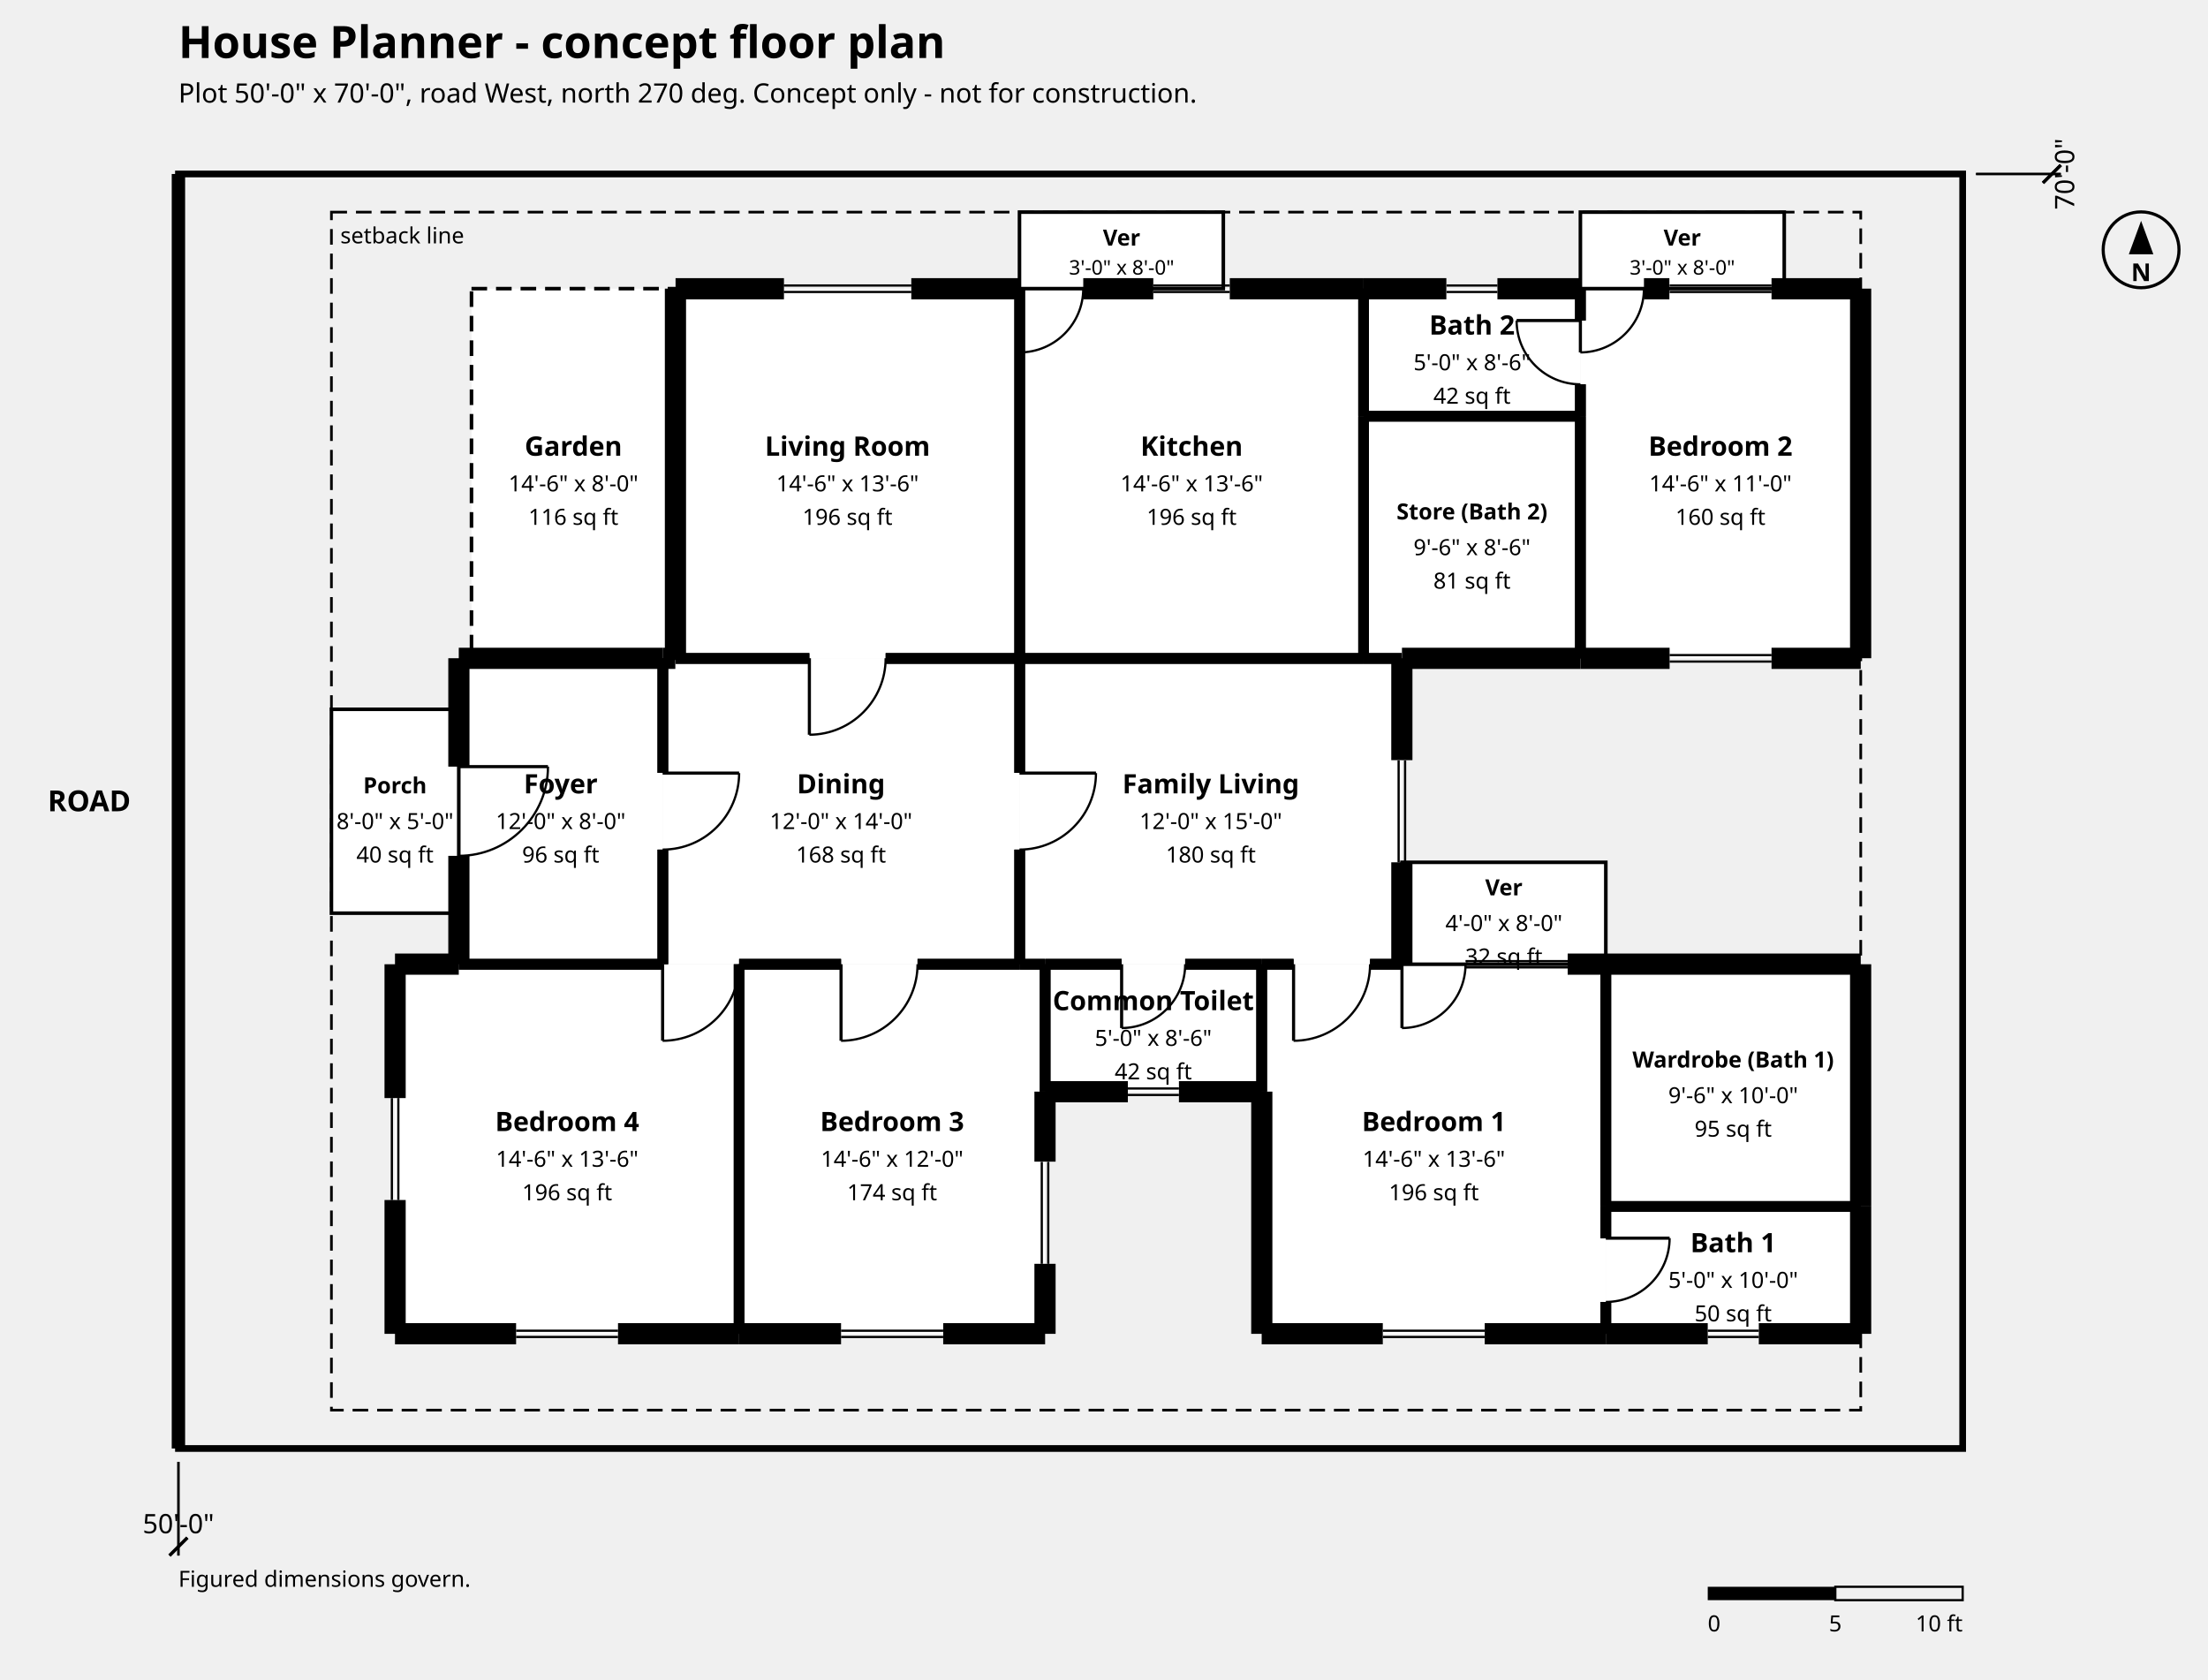
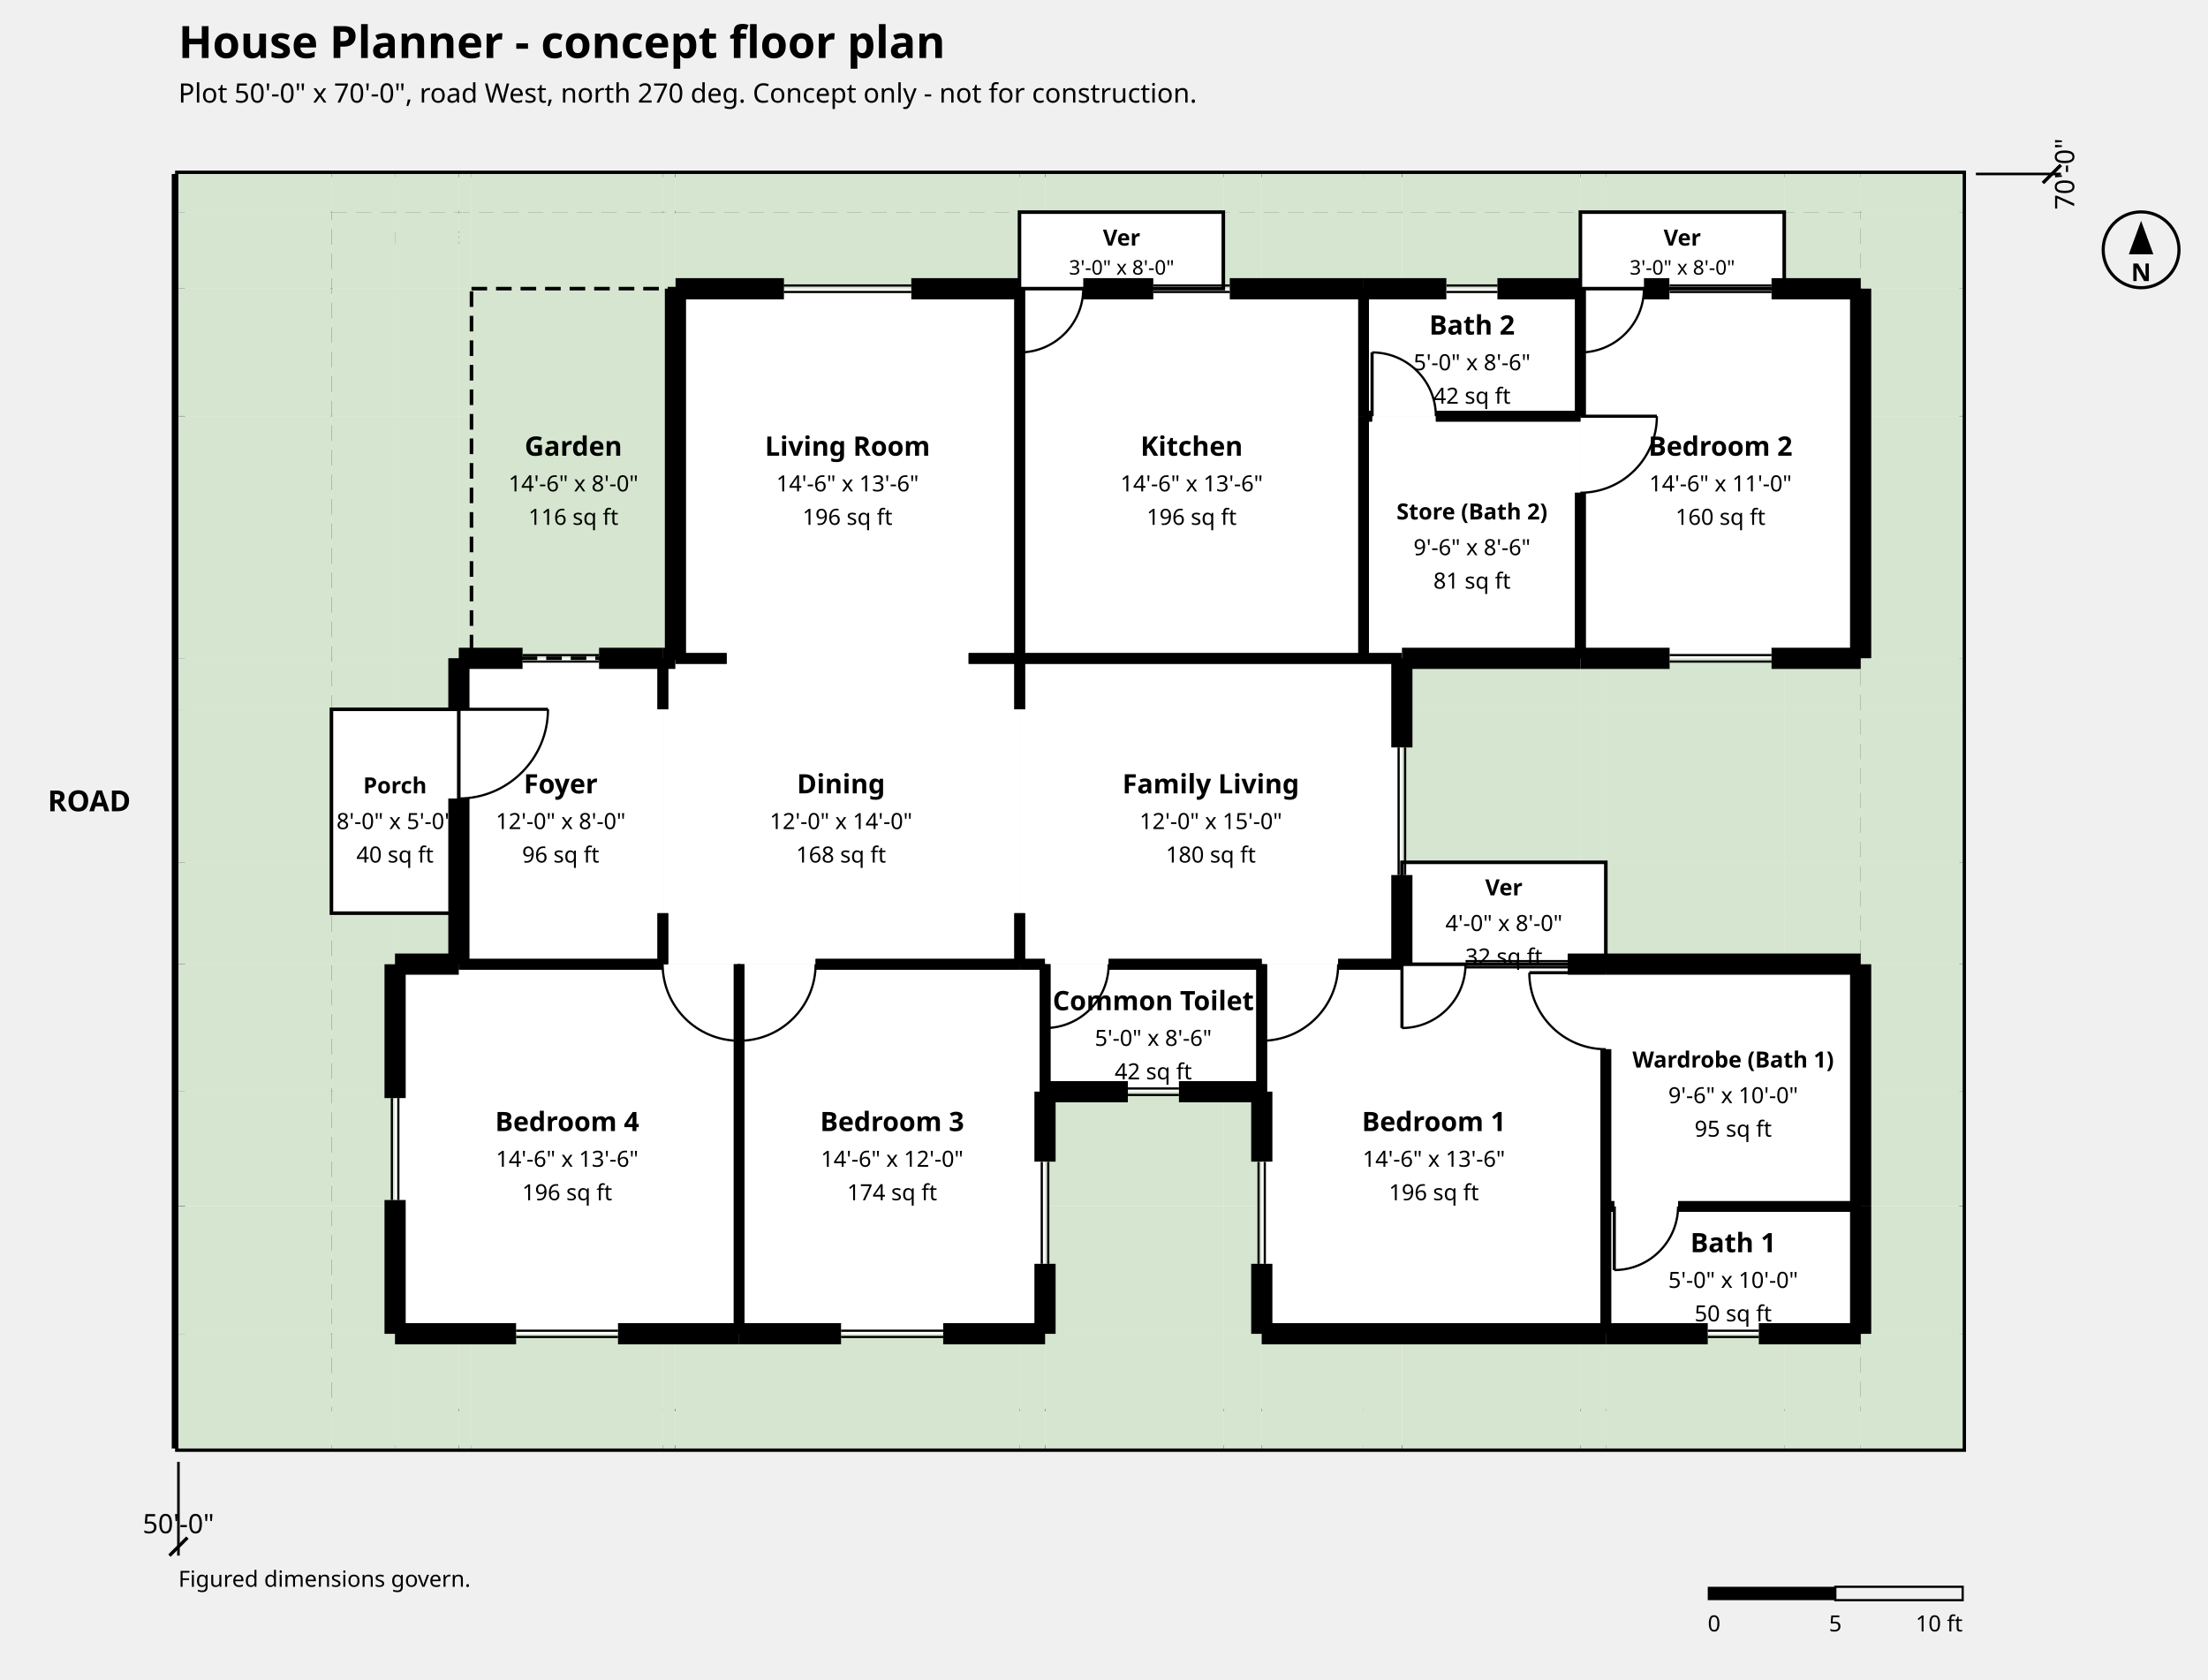
<svg xmlns="http://www.w3.org/2000/svg" viewBox="0 0 990 753" style="width:100%;height:auto;max-width:960px;background:#fff" font-family="sans-serif">
  <text x="80" y="26" font-size="20" font-weight="bold">House Planner - concept floor plan</text>
  <text x="80" y="46" font-size="12">Plot 50'-0" x 70'-0", road West, north 270 deg. Concept only - not for construction.</text>
  <rect x="80.0" y="78.0" width="800.0" height="571.4" fill="none" stroke="#000" stroke-width="3" />
  <rect x="148.6" y="95.1" width="685.7" height="537.1" fill="none" stroke="#000" stroke-width="1.2" stroke-dasharray="7 4" />
  <text x="152.6" y="109.1" font-size="10">setback line</text>
  <line x1="80.0" y1="78.0" x2="80.0" y2="649.4" stroke="#000" stroke-width="6" />
  <text x="40.0" y="363.7" font-size="13" font-weight="bold" text-anchor="middle">ROAD</text>
+   <rect x="80.0" y="78.0" width="68.6" height="17.1" fill="#d5e5cf" stroke="none" />
+   <rect x="148.6" y="78.0" width="28.6" height="17.1" fill="#d5e5cf" stroke="none" />
+   <rect x="177.1" y="78.0" width="28.6" height="17.1" fill="#d5e5cf" stroke="none" />
+   <rect x="205.7" y="78.0" width="5.7" height="17.1" fill="#d5e5cf" stroke="none" />
+   <rect x="211.4" y="78.0" width="85.7" height="17.1" fill="#d5e5cf" stroke="none" />
+   <rect x="297.1" y="78.0" width="5.7" height="17.1" fill="#d5e5cf" stroke="none" />
+   <rect x="302.9" y="78.0" width="28.6" height="17.1" fill="#d5e5cf" stroke="none" />
+   <rect x="331.4" y="78.0" width="125.7" height="17.1" fill="#d5e5cf" stroke="none" />
+   <rect x="457.1" y="78.0" width="11.4" height="17.1" fill="#d5e5cf" stroke="none" />
+   <rect x="468.6" y="78.0" width="80.0" height="17.1" fill="#d5e5cf" stroke="none" />
+   <rect x="548.6" y="78.0" width="17.1" height="17.1" fill="#d5e5cf" stroke="none" />
+   <rect x="565.7" y="78.0" width="45.7" height="17.1" fill="#d5e5cf" stroke="none" />
+   <rect x="611.4" y="78.0" width="17.1" height="17.1" fill="#d5e5cf" stroke="none" />
+   <rect x="628.6" y="78.0" width="80.0" height="17.1" fill="#d5e5cf" stroke="none" />
+   <rect x="708.6" y="78.0" width="11.4" height="17.1" fill="#d5e5cf" stroke="none" />
+   <rect x="720.0" y="78.0" width="80.0" height="17.1" fill="#d5e5cf" stroke="none" />
+   <rect x="800.0" y="78.0" width="34.3" height="17.1" fill="#d5e5cf" stroke="none" />
+   <rect x="834.3" y="78.0" width="45.7" height="17.1" fill="#d5e5cf" stroke="none" />
+   <rect x="80.0" y="95.1" width="68.6" height="34.3" fill="#d5e5cf" stroke="none" />
+   <rect x="148.6" y="95.1" width="28.6" height="34.3" fill="#d5e5cf" stroke="none" />
+   <rect x="177.1" y="95.1" width="28.6" height="34.3" fill="#d5e5cf" stroke="none" />
+   <rect x="205.7" y="95.1" width="5.7" height="34.3" fill="#d5e5cf" stroke="none" />
+   <rect x="211.4" y="95.1" width="85.7" height="34.3" fill="#d5e5cf" stroke="none" />
+   <rect x="297.1" y="95.1" width="5.7" height="34.3" fill="#d5e5cf" stroke="none" />
+   <rect x="302.9" y="95.1" width="28.6" height="34.3" fill="#d5e5cf" stroke="none" />
+   <rect x="331.4" y="95.1" width="125.7" height="34.3" fill="#d5e5cf" stroke="none" />
+   <rect x="548.6" y="95.1" width="17.1" height="34.3" fill="#d5e5cf" stroke="none" />
+   <rect x="565.7" y="95.1" width="45.7" height="34.3" fill="#d5e5cf" stroke="none" />
+   <rect x="611.4" y="95.1" width="17.1" height="34.3" fill="#d5e5cf" stroke="none" />
+   <rect x="628.6" y="95.1" width="80.0" height="34.3" fill="#d5e5cf" stroke="none" />
+   <rect x="800.0" y="95.1" width="34.3" height="34.3" fill="#d5e5cf" stroke="none" />
+   <rect x="834.3" y="95.1" width="45.7" height="34.3" fill="#d5e5cf" stroke="none" />
+   <rect x="80.0" y="129.4" width="68.6" height="57.1" fill="#d5e5cf" stroke="none" />
+   <rect x="148.6" y="129.4" width="28.6" height="57.1" fill="#d5e5cf" stroke="none" />
+   <rect x="177.1" y="129.4" width="28.6" height="57.1" fill="#d5e5cf" stroke="none" />
+   <rect x="205.7" y="129.4" width="5.7" height="57.1" fill="#d5e5cf" stroke="none" />
+   <rect x="834.3" y="129.4" width="45.7" height="57.1" fill="#d5e5cf" stroke="none" />
+   <rect x="80.0" y="186.6" width="68.6" height="108.6" fill="#d5e5cf" stroke="none" />
+   <rect x="148.6" y="186.6" width="28.6" height="108.6" fill="#d5e5cf" stroke="none" />
+   <rect x="177.1" y="186.6" width="28.6" height="108.6" fill="#d5e5cf" stroke="none" />
+   <rect x="205.7" y="186.6" width="5.7" height="108.6" fill="#d5e5cf" stroke="none" />
+   <rect x="834.3" y="186.6" width="45.7" height="108.6" fill="#d5e5cf" stroke="none" />
+   <rect x="80.0" y="295.1" width="68.6" height="22.9" fill="#d5e5cf" stroke="none" />
+   <rect x="148.6" y="295.1" width="28.6" height="22.9" fill="#d5e5cf" stroke="none" />
+   <rect x="177.1" y="295.1" width="28.6" height="22.9" fill="#d5e5cf" stroke="none" />
+   <rect x="628.6" y="295.1" width="80.0" height="22.9" fill="#d5e5cf" stroke="none" />
+   <rect x="708.6" y="295.1" width="11.4" height="22.9" fill="#d5e5cf" stroke="none" />
+   <rect x="720.0" y="295.1" width="80.0" height="22.9" fill="#d5e5cf" stroke="none" />
+   <rect x="800.0" y="295.1" width="34.3" height="22.9" fill="#d5e5cf" stroke="none" />
+   <rect x="834.3" y="295.1" width="45.7" height="22.9" fill="#d5e5cf" stroke="none" />
+   <rect x="80.0" y="318.0" width="68.6" height="68.6" fill="#d5e5cf" stroke="none" />
+   <rect x="628.6" y="318.0" width="80.0" height="68.6" fill="#d5e5cf" stroke="none" />
+   <rect x="708.6" y="318.0" width="11.4" height="68.6" fill="#d5e5cf" stroke="none" />
+   <rect x="720.0" y="318.0" width="80.0" height="68.6" fill="#d5e5cf" stroke="none" />
+   <rect x="800.0" y="318.0" width="34.3" height="68.6" fill="#d5e5cf" stroke="none" />
+   <rect x="834.3" y="318.0" width="45.7" height="68.6" fill="#d5e5cf" stroke="none" />
+   <rect x="80.0" y="386.6" width="68.6" height="22.9" fill="#d5e5cf" stroke="none" />
+   <rect x="720.0" y="386.6" width="80.0" height="22.9" fill="#d5e5cf" stroke="none" />
+   <rect x="800.0" y="386.6" width="34.3" height="22.9" fill="#d5e5cf" stroke="none" />
+   <rect x="834.3" y="386.6" width="45.7" height="22.9" fill="#d5e5cf" stroke="none" />
+   <rect x="80.0" y="409.4" width="68.6" height="22.9" fill="#d5e5cf" stroke="none" />
+   <rect x="148.6" y="409.4" width="28.6" height="22.9" fill="#d5e5cf" stroke="none" />
+   <rect x="177.1" y="409.4" width="28.6" height="22.9" fill="#d5e5cf" stroke="none" />
+   <rect x="720.0" y="409.4" width="80.0" height="22.9" fill="#d5e5cf" stroke="none" />
+   <rect x="800.0" y="409.4" width="34.3" height="22.9" fill="#d5e5cf" stroke="none" />
+   <rect x="834.3" y="409.4" width="45.7" height="22.9" fill="#d5e5cf" stroke="none" />
+   <rect x="80.0" y="432.3" width="68.6" height="57.1" fill="#d5e5cf" stroke="none" />
+   <rect x="148.6" y="432.3" width="28.6" height="57.1" fill="#d5e5cf" stroke="none" />
+   <rect x="834.3" y="432.3" width="45.7" height="57.1" fill="#d5e5cf" stroke="none" />
+   <rect x="80.0" y="489.4" width="68.6" height="51.4" fill="#d5e5cf" stroke="none" />
+   <rect x="148.6" y="489.4" width="28.6" height="51.4" fill="#d5e5cf" stroke="none" />
+   <rect x="468.6" y="489.4" width="80.0" height="51.4" fill="#d5e5cf" stroke="none" />
+   <rect x="548.6" y="489.4" width="17.1" height="51.4" fill="#d5e5cf" stroke="none" />
+   <rect x="834.3" y="489.4" width="45.7" height="51.4" fill="#d5e5cf" stroke="none" />
+   <rect x="80.0" y="540.9" width="68.6" height="57.1" fill="#d5e5cf" stroke="none" />
+   <rect x="148.6" y="540.9" width="28.6" height="57.1" fill="#d5e5cf" stroke="none" />
+   <rect x="468.6" y="540.9" width="80.0" height="57.1" fill="#d5e5cf" stroke="none" />
+   <rect x="548.6" y="540.9" width="17.1" height="57.1" fill="#d5e5cf" stroke="none" />
+   <rect x="834.3" y="540.9" width="45.7" height="57.1" fill="#d5e5cf" stroke="none" />
+   <rect x="80.0" y="598.0" width="68.6" height="51.4" fill="#d5e5cf" stroke="none" />
+   <rect x="148.6" y="598.0" width="28.6" height="51.4" fill="#d5e5cf" stroke="none" />
+   <rect x="177.1" y="598.0" width="28.6" height="51.4" fill="#d5e5cf" stroke="none" />
+   <rect x="205.7" y="598.0" width="5.7" height="51.4" fill="#d5e5cf" stroke="none" />
+   <rect x="211.4" y="598.0" width="85.7" height="51.4" fill="#d5e5cf" stroke="none" />
+   <rect x="297.1" y="598.0" width="5.7" height="51.4" fill="#d5e5cf" stroke="none" />
+   <rect x="302.9" y="598.0" width="28.6" height="51.4" fill="#d5e5cf" stroke="none" />
+   <rect x="331.4" y="598.0" width="125.7" height="51.4" fill="#d5e5cf" stroke="none" />
+   <rect x="457.1" y="598.0" width="11.4" height="51.4" fill="#d5e5cf" stroke="none" />
+   <rect x="468.6" y="598.0" width="80.0" height="51.4" fill="#d5e5cf" stroke="none" />
+   <rect x="548.6" y="598.0" width="17.1" height="51.4" fill="#d5e5cf" stroke="none" />
+   <rect x="565.7" y="598.0" width="45.7" height="51.4" fill="#d5e5cf" stroke="none" />
+   <rect x="611.4" y="598.0" width="17.1" height="51.4" fill="#d5e5cf" stroke="none" />
+   <rect x="628.6" y="598.0" width="80.0" height="51.4" fill="#d5e5cf" stroke="none" />
+   <rect x="708.6" y="598.0" width="11.4" height="51.4" fill="#d5e5cf" stroke="none" />
+   <rect x="720.0" y="598.0" width="80.0" height="51.4" fill="#d5e5cf" stroke="none" />
+   <rect x="800.0" y="598.0" width="34.3" height="51.4" fill="#d5e5cf" stroke="none" />
+   <rect x="834.3" y="598.0" width="45.7" height="51.4" fill="#d5e5cf" stroke="none" />
  <g>
    <rect x="205.7" y="295.1" width="91.4" height="137.1" fill="#fff" stroke="none" />
    <text x="251.4" y="355.7" font-size="12" font-weight="bold" text-anchor="middle">Foyer</text>
    <text x="251.4" y="371.7" font-size="10" text-anchor="middle">12'-0" x 8'-0"</text>
    <text x="251.4" y="386.7" font-size="10" text-anchor="middle">96 sq ft</text>
  </g>
  <g>
    <rect x="297.1" y="295.1" width="160.0" height="137.1" fill="#fff" stroke="none" />
    <text x="377.1" y="355.7" font-size="12" font-weight="bold" text-anchor="middle">Dining</text>
    <text x="377.1" y="371.7" font-size="10" text-anchor="middle">12'-0" x 14'-0"</text>
    <text x="377.1" y="386.7" font-size="10" text-anchor="middle">168 sq ft</text>
  </g>
  <g>
    <rect x="457.1" y="295.1" width="171.4" height="137.1" fill="#fff" stroke="none" />
    <text x="542.9" y="355.7" font-size="12" font-weight="bold" text-anchor="middle">Family Living</text>
    <text x="542.9" y="371.7" font-size="10" text-anchor="middle">12'-0" x 15'-0"</text>
    <text x="542.9" y="386.7" font-size="10" text-anchor="middle">180 sq ft</text>
  </g>
  <g>
    <rect x="708.6" y="129.4" width="125.7" height="165.7" fill="#fff" stroke="none" />
    <text x="771.4" y="204.3" font-size="12" font-weight="bold" text-anchor="middle">Bedroom 2</text>
    <text x="771.4" y="220.3" font-size="10" text-anchor="middle">14'-6" x 11'-0"</text>
    <text x="771.4" y="235.3" font-size="10" text-anchor="middle">160 sq ft</text>
  </g>
  <g>
    <rect x="611.4" y="129.4" width="97.1" height="57.1" fill="#fff" stroke="none" />
    <text x="660.0" y="150.0" font-size="12" font-weight="bold" text-anchor="middle">Bath 2</text>
    <text x="660.0" y="166.0" font-size="10" text-anchor="middle">5'-0" x 8'-6"</text>
    <text x="660.0" y="181.0" font-size="10" text-anchor="middle">42 sq ft</text>
  </g>
  <g>
    <rect x="611.4" y="186.6" width="97.1" height="108.6" fill="#fff" stroke="none" />
    <text x="660.0" y="232.9" font-size="10" font-weight="bold" text-anchor="middle">Store (Bath 2)</text>
    <text x="660.0" y="248.9" font-size="10" text-anchor="middle">9'-6" x 8'-6"</text>
    <text x="660.0" y="263.9" font-size="10" text-anchor="middle">81 sq ft</text>
  </g>
  <g>
    <rect x="457.1" y="129.4" width="154.3" height="165.7" fill="#fff" stroke="none" />
    <text x="534.3" y="204.3" font-size="12" font-weight="bold" text-anchor="middle">Kitchen</text>
    <text x="534.3" y="220.3" font-size="10" text-anchor="middle">14'-6" x 13'-6"</text>
    <text x="534.3" y="235.3" font-size="10" text-anchor="middle">196 sq ft</text>
  </g>
  <g>
    <rect x="302.9" y="129.4" width="154.3" height="165.7" fill="#fff" stroke="none" />
    <text x="380.0" y="204.3" font-size="12" font-weight="bold" text-anchor="middle">Living Room</text>
    <text x="380.0" y="220.3" font-size="10" text-anchor="middle">14'-6" x 13'-6"</text>
    <text x="380.0" y="235.3" font-size="10" text-anchor="middle">196 sq ft</text>
  </g>
  <g>
    <rect x="720.0" y="540.9" width="114.3" height="57.1" fill="#fff" stroke="none" />
    <text x="777.1" y="561.4" font-size="12" font-weight="bold" text-anchor="middle">Bath 1</text>
    <text x="777.1" y="577.4" font-size="10" text-anchor="middle">5'-0" x 10'-0"</text>
    <text x="777.1" y="592.4" font-size="10" text-anchor="middle">50 sq ft</text>
  </g>
  <g>
    <rect x="720.0" y="432.3" width="114.3" height="108.6" fill="#fff" stroke="none" />
    <text x="777.1" y="478.6" font-size="10" font-weight="bold" text-anchor="middle">Wardrobe (Bath 1)</text>
    <text x="777.1" y="494.6" font-size="10" text-anchor="middle">9'-6" x 10'-0"</text>
    <text x="777.1" y="509.6" font-size="10" text-anchor="middle">95 sq ft</text>
  </g>
  <g>
    <rect x="565.7" y="432.3" width="154.3" height="165.7" fill="#fff" stroke="none" />
    <text x="642.9" y="507.1" font-size="12" font-weight="bold" text-anchor="middle">Bedroom 1</text>
    <text x="642.9" y="523.1" font-size="10" text-anchor="middle">14'-6" x 13'-6"</text>
    <text x="642.9" y="538.1" font-size="10" text-anchor="middle">196 sq ft</text>
  </g>
  <g>
    <rect x="468.6" y="432.3" width="97.1" height="57.1" fill="#fff" stroke="none" />
    <text x="517.1" y="452.9" font-size="12" font-weight="bold" text-anchor="middle">Common Toilet</text>
    <text x="517.1" y="468.9" font-size="10" text-anchor="middle">5'-0" x 8'-6"</text>
    <text x="517.1" y="483.9" font-size="10" text-anchor="middle">42 sq ft</text>
  </g>
  <g>
    <rect x="331.4" y="432.3" width="137.1" height="165.7" fill="#fff" stroke="none" />
    <text x="400.0" y="507.1" font-size="12" font-weight="bold" text-anchor="middle">Bedroom 3</text>
    <text x="400.0" y="523.1" font-size="10" text-anchor="middle">14'-6" x 12'-0"</text>
    <text x="400.0" y="538.1" font-size="10" text-anchor="middle">174 sq ft</text>
  </g>
  <g>
    <rect x="177.1" y="432.3" width="154.3" height="165.7" fill="#fff" stroke="none" />
    <text x="254.3" y="507.1" font-size="12" font-weight="bold" text-anchor="middle">Bedroom 4</text>
    <text x="254.3" y="523.1" font-size="10" text-anchor="middle">14'-6" x 13'-6"</text>
    <text x="254.3" y="538.1" font-size="10" text-anchor="middle">196 sq ft</text>
  </g>
  <g>
-     <rect x="211.4" y="129.4" width="91.4" height="165.7" fill="#fff" stroke="#000" stroke-width="1.6" stroke-dasharray="7 4" />
+     <rect x="211.4" y="129.4" width="91.4" height="165.7" fill="#d5e5cf" stroke="#000" stroke-width="1.6" stroke-dasharray="7 4" />
    <text x="257.1" y="204.3" font-size="12" font-weight="bold" text-anchor="middle">Garden</text>
    <text x="257.1" y="220.3" font-size="10" text-anchor="middle">14'-6" x 8'-0"</text>
    <text x="257.1" y="235.3" font-size="10" text-anchor="middle">116 sq ft</text>
  </g>
  <g>
    <rect x="148.6" y="318.0" width="57.1" height="91.4" fill="#fff" stroke="#000" stroke-width="1.6" />
    <text x="177.1" y="355.7" font-size="10" font-weight="bold" text-anchor="middle">Porch</text>
    <text x="177.1" y="371.7" font-size="10" text-anchor="middle">8'-0" x 5'-0"</text>
    <text x="177.1" y="386.7" font-size="10" text-anchor="middle">40 sq ft</text>
  </g>
  <g>
    <rect x="708.6" y="95.1" width="91.4" height="34.3" fill="#fff" stroke="#000" stroke-width="1.6" />
    <text x="754.3" y="110.1" font-size="10" font-weight="bold" text-anchor="middle">Ver</text>
    <text x="754.3" y="123.1" font-size="9" text-anchor="middle">3'-0" x 8'-0"</text>
  </g>
  <g>
    <rect x="628.6" y="386.6" width="91.4" height="45.7" fill="#fff" stroke="#000" stroke-width="1.6" />
    <text x="674.3" y="401.4" font-size="10" font-weight="bold" text-anchor="middle">Ver</text>
    <text x="674.3" y="417.4" font-size="10" text-anchor="middle">4'-0" x 8'-0"</text>
    <text x="674.3" y="432.4" font-size="10" text-anchor="middle">32 sq ft</text>
  </g>
  <g>
    <rect x="457.1" y="95.1" width="91.4" height="34.3" fill="#fff" stroke="#000" stroke-width="1.6" />
    <text x="502.9" y="110.1" font-size="10" font-weight="bold" text-anchor="middle">Ver</text>
    <text x="502.9" y="123.1" font-size="9" text-anchor="middle">3'-0" x 8'-0"</text>
  </g>
-   <rect x="294.8" y="295.1" width="4.8" height="51.4" fill="#000" stroke="none" />
-   <rect x="294.8" y="380.9" width="4.8" height="51.4" fill="#000" stroke="none" />
-   <rect x="201.0" y="295.1" width="9.5" height="48.6" fill="#000" stroke="none" />
-   <rect x="201.0" y="383.7" width="9.5" height="48.6" fill="#000" stroke="none" />
+   <rect x="294.8" y="295.1" width="4.8" height="22.9" fill="#000" stroke="none" />
+   <rect x="294.8" y="409.4" width="4.8" height="22.9" fill="#000" stroke="none" />
+   <rect x="201.0" y="295.1" width="9.5" height="22.9" fill="#000" stroke="none" />
+   <rect x="201.0" y="358.0" width="9.5" height="74.3" fill="#000" stroke="none" />
  <rect x="205.7" y="429.9" width="91.4" height="4.8" fill="#000" stroke="none" />
-   <rect x="205.7" y="290.4" width="91.4" height="9.5" fill="#000" stroke="none" />
-   <rect x="454.8" y="295.1" width="4.8" height="51.4" fill="#000" stroke="none" />
-   <rect x="454.8" y="380.9" width="4.8" height="51.4" fill="#000" stroke="none" />
-   <rect x="294.8" y="295.1" width="4.8" height="51.4" fill="#000" stroke="none" />
-   <rect x="294.8" y="380.9" width="4.8" height="51.4" fill="#000" stroke="none" />
-   <rect x="331.4" y="429.9" width="45.7" height="4.8" fill="#000" stroke="none" />
-   <rect x="411.4" y="429.9" width="45.7" height="4.8" fill="#000" stroke="none" />
+   <rect x="205.7" y="290.4" width="28.6" height="9.5" fill="#000" stroke="none" />
+   <rect x="268.6" y="290.4" width="28.6" height="9.5" fill="#000" stroke="none" />
+   <rect x="454.8" y="295.1" width="4.8" height="22.9" fill="#000" stroke="none" />
+   <rect x="454.8" y="409.4" width="4.8" height="22.9" fill="#000" stroke="none" />
+   <rect x="294.8" y="295.1" width="4.8" height="22.9" fill="#000" stroke="none" />
+   <rect x="294.8" y="409.4" width="4.8" height="22.9" fill="#000" stroke="none" />
+   <rect x="365.7" y="429.9" width="91.4" height="4.8" fill="#000" stroke="none" />
  <rect x="297.1" y="290.4" width="5.7" height="9.5" fill="#000" stroke="none" />
-   <rect x="302.9" y="292.8" width="60.0" height="4.8" fill="#000" stroke="none" />
-   <rect x="397.1" y="292.8" width="60.0" height="4.8" fill="#000" stroke="none" />
-   <rect x="623.8" y="295.1" width="9.5" height="45.7" fill="#000" stroke="none" />
-   <rect x="623.8" y="386.6" width="9.5" height="45.7" fill="#000" stroke="none" />
-   <rect x="454.8" y="295.1" width="4.8" height="51.4" fill="#000" stroke="none" />
-   <rect x="454.8" y="380.9" width="4.8" height="51.4" fill="#000" stroke="none" />
-   <rect x="565.7" y="429.9" width="14.3" height="4.8" fill="#000" stroke="none" />
-   <rect x="614.3" y="429.9" width="14.3" height="4.8" fill="#000" stroke="none" />
-   <rect x="468.6" y="429.9" width="34.3" height="4.8" fill="#000" stroke="none" />
-   <rect x="531.4" y="429.9" width="34.3" height="4.8" fill="#000" stroke="none" />
+   <rect x="302.9" y="292.8" width="22.9" height="4.8" fill="#000" stroke="none" />
+   <rect x="434.3" y="292.8" width="22.9" height="4.8" fill="#000" stroke="none" />
+   <rect x="623.8" y="295.1" width="9.5" height="40.0" fill="#000" stroke="none" />
+   <rect x="623.8" y="392.3" width="9.5" height="40.0" fill="#000" stroke="none" />
+   <rect x="454.8" y="295.1" width="4.8" height="22.9" fill="#000" stroke="none" />
+   <rect x="454.8" y="409.4" width="4.8" height="22.9" fill="#000" stroke="none" />
+   <rect x="600.0" y="429.9" width="28.6" height="4.8" fill="#000" stroke="none" />
+   <rect x="497.1" y="429.9" width="68.6" height="4.8" fill="#000" stroke="none" />
  <rect x="457.1" y="429.9" width="11.4" height="4.8" fill="#000" stroke="none" />
  <rect x="611.4" y="292.8" width="17.1" height="4.8" fill="#000" stroke="none" />
  <rect x="457.1" y="292.8" width="154.3" height="4.8" fill="#000" stroke="none" />
  <rect x="829.5" y="129.4" width="9.5" height="165.7" fill="#000" stroke="none" />
-   <rect x="706.2" y="129.4" width="4.8" height="14.3" fill="#000" stroke="none" />
-   <rect x="706.2" y="172.3" width="4.8" height="14.3" fill="#000" stroke="none" />
-   <rect x="706.2" y="186.6" width="4.8" height="108.6" fill="#000" stroke="none" />
+   <rect x="706.2" y="129.4" width="4.8" height="57.1" fill="#000" stroke="none" />
+   <rect x="706.2" y="220.9" width="4.8" height="74.3" fill="#000" stroke="none" />
  <rect x="708.6" y="290.4" width="40.0" height="9.5" fill="#000" stroke="none" />
  <rect x="794.3" y="290.4" width="40.0" height="9.5" fill="#000" stroke="none" />
  <rect x="737.1" y="124.7" width="11.4" height="9.5" fill="#000" stroke="none" />
  <rect x="794.3" y="124.7" width="40.0" height="9.5" fill="#000" stroke="none" />
-   <rect x="706.2" y="129.4" width="4.8" height="14.3" fill="#000" stroke="none" />
-   <rect x="706.2" y="172.3" width="4.8" height="14.3" fill="#000" stroke="none" />
+   <rect x="706.2" y="129.4" width="4.8" height="57.1" fill="#000" stroke="none" />
  <rect x="609.0" y="129.4" width="4.8" height="57.1" fill="#000" stroke="none" />
-   <rect x="611.4" y="184.2" width="97.1" height="4.8" fill="#000" stroke="none" />
+   <rect x="611.4" y="184.2" width="3.8" height="4.8" fill="#000" stroke="none" />
+   <rect x="643.8" y="184.2" width="64.8" height="4.8" fill="#000" stroke="none" />
  <rect x="611.4" y="124.7" width="37.1" height="9.5" fill="#000" stroke="none" />
  <rect x="671.4" y="124.7" width="37.1" height="9.5" fill="#000" stroke="none" />
-   <rect x="706.2" y="186.6" width="4.8" height="108.6" fill="#000" stroke="none" />
+   <rect x="706.2" y="220.9" width="4.8" height="74.3" fill="#000" stroke="none" />
  <rect x="609.0" y="186.6" width="4.8" height="108.6" fill="#000" stroke="none" />
  <rect x="628.6" y="290.4" width="80.0" height="9.5" fill="#000" stroke="none" />
  <rect x="611.4" y="292.8" width="17.1" height="4.8" fill="#000" stroke="none" />
-   <rect x="611.4" y="184.2" width="97.1" height="4.8" fill="#000" stroke="none" />
+   <rect x="611.4" y="184.2" width="3.8" height="4.8" fill="#000" stroke="none" />
+   <rect x="643.8" y="184.2" width="64.8" height="4.8" fill="#000" stroke="none" />
  <rect x="609.0" y="129.4" width="4.8" height="57.1" fill="#000" stroke="none" />
  <rect x="609.0" y="186.6" width="4.8" height="108.6" fill="#000" stroke="none" />
  <rect x="454.8" y="129.4" width="4.8" height="165.7" fill="#000" stroke="none" />
  <rect x="457.1" y="292.8" width="154.3" height="4.8" fill="#000" stroke="none" />
  <rect x="485.7" y="124.7" width="31.4" height="9.5" fill="#000" stroke="none" />
  <rect x="551.4" y="124.7" width="60.0" height="9.5" fill="#000" stroke="none" />
  <rect x="454.8" y="129.4" width="4.8" height="165.7" fill="#000" stroke="none" />
  <rect x="298.1" y="129.4" width="9.5" height="165.7" fill="#000" stroke="none" />
-   <rect x="302.9" y="292.8" width="60.0" height="4.8" fill="#000" stroke="none" />
-   <rect x="397.1" y="292.8" width="60.0" height="4.8" fill="#000" stroke="none" />
+   <rect x="302.9" y="292.8" width="22.9" height="4.8" fill="#000" stroke="none" />
+   <rect x="434.3" y="292.8" width="22.9" height="4.8" fill="#000" stroke="none" />
  <rect x="302.9" y="124.7" width="48.6" height="9.5" fill="#000" stroke="none" />
  <rect x="408.6" y="124.7" width="48.6" height="9.5" fill="#000" stroke="none" />
  <rect x="829.5" y="540.9" width="9.5" height="57.1" fill="#000" stroke="none" />
-   <rect x="717.6" y="540.9" width="4.8" height="14.3" fill="#000" stroke="none" />
-   <rect x="717.6" y="583.7" width="4.8" height="14.3" fill="#000" stroke="none" />
+   <rect x="717.6" y="540.9" width="4.8" height="57.1" fill="#000" stroke="none" />
  <rect x="720.0" y="593.2" width="45.7" height="9.5" fill="#000" stroke="none" />
  <rect x="788.6" y="593.2" width="45.7" height="9.5" fill="#000" stroke="none" />
-   <rect x="720.0" y="538.5" width="114.3" height="4.8" fill="#000" stroke="none" />
+   <rect x="720.0" y="538.5" width="3.8" height="4.8" fill="#000" stroke="none" />
+   <rect x="752.4" y="538.5" width="81.9" height="4.8" fill="#000" stroke="none" />
  <rect x="829.5" y="432.3" width="9.5" height="108.6" fill="#000" stroke="none" />
-   <rect x="717.6" y="432.3" width="4.8" height="108.6" fill="#000" stroke="none" />
-   <rect x="720.0" y="538.5" width="114.3" height="4.8" fill="#000" stroke="none" />
+   <rect x="717.6" y="432.3" width="4.8" height="3.8" fill="#000" stroke="none" />
+   <rect x="717.6" y="470.4" width="4.8" height="70.5" fill="#000" stroke="none" />
+   <rect x="720.0" y="538.5" width="3.8" height="4.8" fill="#000" stroke="none" />
+   <rect x="752.4" y="538.5" width="81.9" height="4.8" fill="#000" stroke="none" />
  <rect x="720.0" y="427.5" width="114.3" height="9.5" fill="#000" stroke="none" />
-   <rect x="717.6" y="540.9" width="4.8" height="14.3" fill="#000" stroke="none" />
-   <rect x="717.6" y="583.7" width="4.8" height="14.3" fill="#000" stroke="none" />
-   <rect x="717.6" y="432.3" width="4.8" height="108.6" fill="#000" stroke="none" />
-   <rect x="561.0" y="489.4" width="9.5" height="108.6" fill="#000" stroke="none" />
+   <rect x="717.6" y="540.9" width="4.8" height="57.1" fill="#000" stroke="none" />
+   <rect x="717.6" y="432.3" width="4.8" height="3.8" fill="#000" stroke="none" />
+   <rect x="717.6" y="470.4" width="4.8" height="70.5" fill="#000" stroke="none" />
+   <rect x="561.0" y="489.4" width="9.5" height="31.4" fill="#000" stroke="none" />
+   <rect x="561.0" y="566.6" width="9.5" height="31.4" fill="#000" stroke="none" />
  <rect x="563.3" y="432.3" width="4.8" height="57.1" fill="#000" stroke="none" />
-   <rect x="565.7" y="593.2" width="54.3" height="9.5" fill="#000" stroke="none" />
-   <rect x="665.7" y="593.2" width="54.3" height="9.5" fill="#000" stroke="none" />
+   <rect x="565.7" y="593.2" width="154.3" height="9.5" fill="#000" stroke="none" />
  <rect x="702.9" y="427.5" width="17.1" height="9.5" fill="#000" stroke="none" />
-   <rect x="565.7" y="429.9" width="14.3" height="4.8" fill="#000" stroke="none" />
-   <rect x="614.3" y="429.9" width="14.3" height="4.8" fill="#000" stroke="none" />
+   <rect x="600.0" y="429.9" width="28.6" height="4.8" fill="#000" stroke="none" />
  <rect x="563.3" y="432.3" width="4.8" height="57.1" fill="#000" stroke="none" />
  <rect x="466.2" y="432.3" width="4.8" height="57.1" fill="#000" stroke="none" />
  <rect x="468.6" y="484.7" width="37.1" height="9.5" fill="#000" stroke="none" />
  <rect x="528.6" y="484.7" width="37.1" height="9.5" fill="#000" stroke="none" />
-   <rect x="468.6" y="429.9" width="34.3" height="4.8" fill="#000" stroke="none" />
-   <rect x="531.4" y="429.9" width="34.3" height="4.8" fill="#000" stroke="none" />
+   <rect x="497.1" y="429.9" width="68.6" height="4.8" fill="#000" stroke="none" />
  <rect x="463.8" y="489.4" width="9.5" height="31.4" fill="#000" stroke="none" />
  <rect x="463.8" y="566.6" width="9.5" height="31.4" fill="#000" stroke="none" />
  <rect x="466.2" y="432.3" width="4.8" height="57.1" fill="#000" stroke="none" />
  <rect x="329.0" y="432.3" width="4.8" height="165.7" fill="#000" stroke="none" />
  <rect x="331.4" y="593.2" width="45.7" height="9.5" fill="#000" stroke="none" />
  <rect x="422.9" y="593.2" width="45.7" height="9.5" fill="#000" stroke="none" />
-   <rect x="331.4" y="429.9" width="45.7" height="4.8" fill="#000" stroke="none" />
-   <rect x="411.4" y="429.9" width="45.7" height="4.8" fill="#000" stroke="none" />
+   <rect x="365.7" y="429.9" width="91.4" height="4.8" fill="#000" stroke="none" />
  <rect x="457.1" y="429.9" width="11.4" height="4.8" fill="#000" stroke="none" />
  <rect x="329.0" y="432.3" width="4.8" height="165.7" fill="#000" stroke="none" />
  <rect x="172.4" y="432.3" width="9.5" height="60.0" fill="#000" stroke="none" />
  <rect x="172.4" y="538.0" width="9.5" height="60.0" fill="#000" stroke="none" />
  <rect x="177.1" y="593.2" width="54.3" height="9.5" fill="#000" stroke="none" />
  <rect x="277.1" y="593.2" width="54.3" height="9.5" fill="#000" stroke="none" />
  <rect x="177.1" y="427.5" width="28.6" height="9.5" fill="#000" stroke="none" />
  <rect x="205.7" y="429.9" width="91.4" height="4.8" fill="#000" stroke="none" />
-   <line x1="205.7" y1="343.7" x2="245.7" y2="343.7" stroke="#000" stroke-width="1.4" />
-   <path d="M 245.7 343.7 A 40.0 40.0 0 0 1 205.7 383.7" fill="none" stroke="#000" stroke-width="1" />
-   <line x1="362.9" y1="295.1" x2="362.9" y2="329.4" stroke="#000" stroke-width="1.4" />
-   <path d="M 362.9 329.4 A 34.3 34.3 0 0 0 397.1 295.1" fill="none" stroke="#000" stroke-width="1" />
-   <line x1="457.1" y1="346.6" x2="491.4" y2="346.6" stroke="#000" stroke-width="1.4" />
-   <path d="M 491.4 346.6 A 34.3 34.3 0 0 1 457.1 380.9" fill="none" stroke="#000" stroke-width="1" />
-   <line x1="297.1" y1="346.6" x2="331.4" y2="346.6" stroke="#000" stroke-width="1.4" />
-   <path d="M 331.4 346.6 A 34.3 34.3 0 0 1 297.1 380.9" fill="none" stroke="#000" stroke-width="1" />
-   <line x1="580.0" y1="432.3" x2="580.0" y2="466.6" stroke="#000" stroke-width="1.4" />
-   <path d="M 580.0 466.6 A 34.3 34.3 0 0 0 614.3 432.3" fill="none" stroke="#000" stroke-width="1" />
-   <line x1="377.1" y1="432.3" x2="377.1" y2="466.6" stroke="#000" stroke-width="1.4" />
-   <path d="M 377.1 466.6 A 34.3 34.3 0 0 0 411.4 432.3" fill="none" stroke="#000" stroke-width="1" />
-   <line x1="297.1" y1="432.3" x2="297.1" y2="466.6" stroke="#000" stroke-width="1.4" />
-   <path d="M 297.1 466.6 A 34.3 34.3 0 0 0 331.4 432.3" fill="none" stroke="#000" stroke-width="1" />
+   <line x1="205.7" y1="318.0" x2="245.7" y2="318.0" stroke="#000" stroke-width="1.4" />
+   <path d="M 245.7 318.0 A 40.0 40.0 0 0 1 205.7 358.0" fill="none" stroke="#000" stroke-width="1" />
+   <line x1="565.7" y1="432.3" x2="565.7" y2="466.6" stroke="#000" stroke-width="1.4" />
+   <path d="M 565.7 466.6 A 34.3 34.3 0 0 0 600.0 432.3" fill="none" stroke="#000" stroke-width="1" />
+   <line x1="331.4" y1="432.3" x2="331.4" y2="466.6" stroke="#000" stroke-width="1.4" />
+   <path d="M 331.4 466.6 A 34.3 34.3 0 0 0 365.7 432.3" fill="none" stroke="#000" stroke-width="1" />
+   <line x1="331.4" y1="432.3" x2="331.4" y2="466.6" stroke="#000" stroke-width="1.4" />
+   <path d="M 331.4 466.6 A 34.3 34.3 0 0 1 297.1 432.3" fill="none" stroke="#000" stroke-width="1" />
  <line x1="457.1" y1="129.4" x2="457.1" y2="158.0" stroke="#000" stroke-width="1.4" />
  <path d="M 457.1 158.0 A 28.6 28.6 0 0 0 485.7 129.4" fill="none" stroke="#000" stroke-width="1" />
-   <line x1="708.6" y1="143.7" x2="680.0" y2="143.7" stroke="#000" stroke-width="1.4" />
-   <path d="M 680.0 143.7 A 28.6 28.6 0 0 0 708.6 172.3" fill="none" stroke="#000" stroke-width="1" />
-   <line x1="720.0" y1="555.1" x2="748.6" y2="555.1" stroke="#000" stroke-width="1.4" />
-   <path d="M 748.6 555.1 A 28.6 28.6 0 0 1 720.0 583.7" fill="none" stroke="#000" stroke-width="1" />
-   <line x1="502.9" y1="432.3" x2="502.9" y2="460.9" stroke="#000" stroke-width="1.4" />
-   <path d="M 502.9 460.9 A 28.6 28.6 0 0 0 531.4 432.3" fill="none" stroke="#000" stroke-width="1" />
+   <line x1="708.6" y1="186.6" x2="742.9" y2="186.6" stroke="#000" stroke-width="1.4" />
+   <path d="M 742.9 186.6 A 34.3 34.3 0 0 1 708.6 220.9" fill="none" stroke="#000" stroke-width="1" />
+   <line x1="720.0" y1="436.1" x2="685.7" y2="436.1" stroke="#000" stroke-width="1.4" />
+   <path d="M 685.7 436.1 A 34.3 34.3 0 0 0 720.0 470.4" fill="none" stroke="#000" stroke-width="1" />
+   <line x1="615.2" y1="186.6" x2="615.2" y2="158.0" stroke="#000" stroke-width="1.4" />
+   <path d="M 615.2 158.0 A 28.6 28.6 0 0 1 643.8 186.6" fill="none" stroke="#000" stroke-width="1" />
+   <line x1="723.8" y1="540.9" x2="723.8" y2="569.4" stroke="#000" stroke-width="1.4" />
+   <path d="M 723.8 569.4 A 28.6 28.6 0 0 0 752.4 540.9" fill="none" stroke="#000" stroke-width="1" />
+   <line x1="468.6" y1="432.3" x2="468.6" y2="460.9" stroke="#000" stroke-width="1.4" />
+   <path d="M 468.6 460.9 A 28.6 28.6 0 0 0 497.1 432.3" fill="none" stroke="#000" stroke-width="1" />
  <line x1="708.6" y1="129.4" x2="708.6" y2="158.0" stroke="#000" stroke-width="1.4" />
  <path d="M 708.6 158.0 A 28.6 28.6 0 0 0 737.1 129.4" fill="none" stroke="#000" stroke-width="1" />
  <line x1="628.6" y1="432.3" x2="628.6" y2="460.9" stroke="#000" stroke-width="1.4" />
  <path d="M 628.6 460.9 A 28.6 28.6 0 0 0 657.1 432.3" fill="none" stroke="#000" stroke-width="1" />
  <line x1="748.6" y1="130.9" x2="794.3" y2="130.9" stroke="#000" stroke-width="1" />
  <line x1="748.6" y1="128.0" x2="794.3" y2="128.0" stroke="#000" stroke-width="1" />
  <line x1="748.6" y1="296.6" x2="794.3" y2="296.6" stroke="#000" stroke-width="1" />
  <line x1="748.6" y1="293.7" x2="794.3" y2="293.7" stroke="#000" stroke-width="1" />
+   <line x1="564.3" y1="520.9" x2="564.3" y2="566.6" stroke="#000" stroke-width="1" />
+   <line x1="567.1" y1="520.9" x2="567.1" y2="566.6" stroke="#000" stroke-width="1" />
  <line x1="657.1" y1="433.7" x2="702.9" y2="433.7" stroke="#000" stroke-width="1" />
  <line x1="657.1" y1="430.9" x2="702.9" y2="430.9" stroke="#000" stroke-width="1" />
-   <line x1="620.0" y1="599.4" x2="665.7" y2="599.4" stroke="#000" stroke-width="1" />
-   <line x1="620.0" y1="596.6" x2="665.7" y2="596.6" stroke="#000" stroke-width="1" />
  <line x1="377.1" y1="599.4" x2="422.9" y2="599.4" stroke="#000" stroke-width="1" />
  <line x1="377.1" y1="596.6" x2="422.9" y2="596.6" stroke="#000" stroke-width="1" />
  <line x1="467.1" y1="520.9" x2="467.1" y2="566.6" stroke="#000" stroke-width="1" />
  <line x1="470.0" y1="520.9" x2="470.0" y2="566.6" stroke="#000" stroke-width="1" />
  <line x1="175.7" y1="492.3" x2="175.7" y2="538.0" stroke="#000" stroke-width="1" />
  <line x1="178.6" y1="492.3" x2="178.6" y2="538.0" stroke="#000" stroke-width="1" />
  <line x1="231.4" y1="599.4" x2="277.1" y2="599.4" stroke="#000" stroke-width="1" />
  <line x1="231.4" y1="596.6" x2="277.1" y2="596.6" stroke="#000" stroke-width="1" />
  <line x1="351.4" y1="130.9" x2="408.6" y2="130.9" stroke="#000" stroke-width="1" />
  <line x1="351.4" y1="128.0" x2="408.6" y2="128.0" stroke="#000" stroke-width="1" />
-   <line x1="627.1" y1="340.9" x2="627.1" y2="386.6" stroke="#000" stroke-width="1" />
-   <line x1="630.0" y1="340.9" x2="630.0" y2="386.6" stroke="#000" stroke-width="1" />
+   <line x1="627.1" y1="335.1" x2="627.1" y2="392.3" stroke="#000" stroke-width="1" />
+   <line x1="630.0" y1="335.1" x2="630.0" y2="392.3" stroke="#000" stroke-width="1" />
+   <line x1="234.3" y1="296.6" x2="268.6" y2="296.6" stroke="#000" stroke-width="1" />
+   <line x1="234.3" y1="293.7" x2="268.6" y2="293.7" stroke="#000" stroke-width="1" />
  <line x1="517.1" y1="130.9" x2="551.4" y2="130.9" stroke="#000" stroke-width="1" />
  <line x1="517.1" y1="128.0" x2="551.4" y2="128.0" stroke="#000" stroke-width="1" />
  <line x1="648.6" y1="130.9" x2="671.4" y2="130.9" stroke="#000" stroke-width="1" />
  <line x1="648.6" y1="128.0" x2="671.4" y2="128.0" stroke="#000" stroke-width="1" />
  <line x1="765.7" y1="599.4" x2="788.6" y2="599.4" stroke="#000" stroke-width="1" />
  <line x1="765.7" y1="596.6" x2="788.6" y2="596.6" stroke="#000" stroke-width="1" />
  <line x1="505.7" y1="490.9" x2="528.6" y2="490.9" stroke="#000" stroke-width="1" />
  <line x1="505.7" y1="488.0" x2="528.6" y2="488.0" stroke="#000" stroke-width="1" />
  <line x1="80.0" y1="655.4" x2="80.0" y2="697.4" stroke="#000" stroke-width="1" />
  <line x1="80.0" y1="655.4" x2="80.0" y2="697.4" stroke="#000" stroke-width="1" />
  <line x1="80.0" y1="693.4" x2="80.0" y2="693.4" stroke="#000" stroke-width="1" />
  <line x1="76.0" y1="697.4" x2="84.0" y2="689.4" stroke="#000" stroke-width="1.4" />
  <line x1="76.0" y1="697.4" x2="84.0" y2="689.4" stroke="#000" stroke-width="1.4" />
  <text x="80.0" y="687.4" font-size="12" text-anchor="middle">50'-0"</text>
  <line x1="886.0" y1="78.0" x2="924.0" y2="78.0" stroke="#000" stroke-width="1" />
  <line x1="886.0" y1="78.0" x2="924.0" y2="78.0" stroke="#000" stroke-width="1" />
  <line x1="920.0" y1="78.0" x2="920.0" y2="78.0" stroke="#000" stroke-width="1" />
  <line x1="916.0" y1="82.0" x2="924.0" y2="74.0" stroke="#000" stroke-width="1.4" />
  <line x1="916.0" y1="82.0" x2="924.0" y2="74.0" stroke="#000" stroke-width="1.4" />
  <text x="930.0" y="78.0" font-size="12" text-anchor="middle" transform="rotate(-90 930.0 78.0)">70'-0"</text>
  <g>
    <circle cx="960.0" cy="112.0" r="17" fill="none" stroke="#000" stroke-width="1.4" />
    <polygon points="960.0,99.0 954.5,114.0 965.5,114.0" fill="#000" />
    <text x="960.0" y="126.0" font-size="11" font-weight="bold" text-anchor="middle">N</text>
  </g>
  <g>
    <rect x="765.7" y="711.4" width="57.1" height="6" fill="#000" />
    <rect x="822.9" y="711.4" width="57.1" height="6" fill="none" stroke="#000" stroke-width="1" />
    <text x="765.7" y="731.4" font-size="10">0</text>
    <text x="822.9" y="731.4" font-size="10" text-anchor="middle">5</text>
    <text x="880.0" y="731.4" font-size="10" text-anchor="end">10 ft</text>
  </g>
  <text x="80.0" y="711.4" font-size="10">Figured dimensions govern.</text>
</svg>
